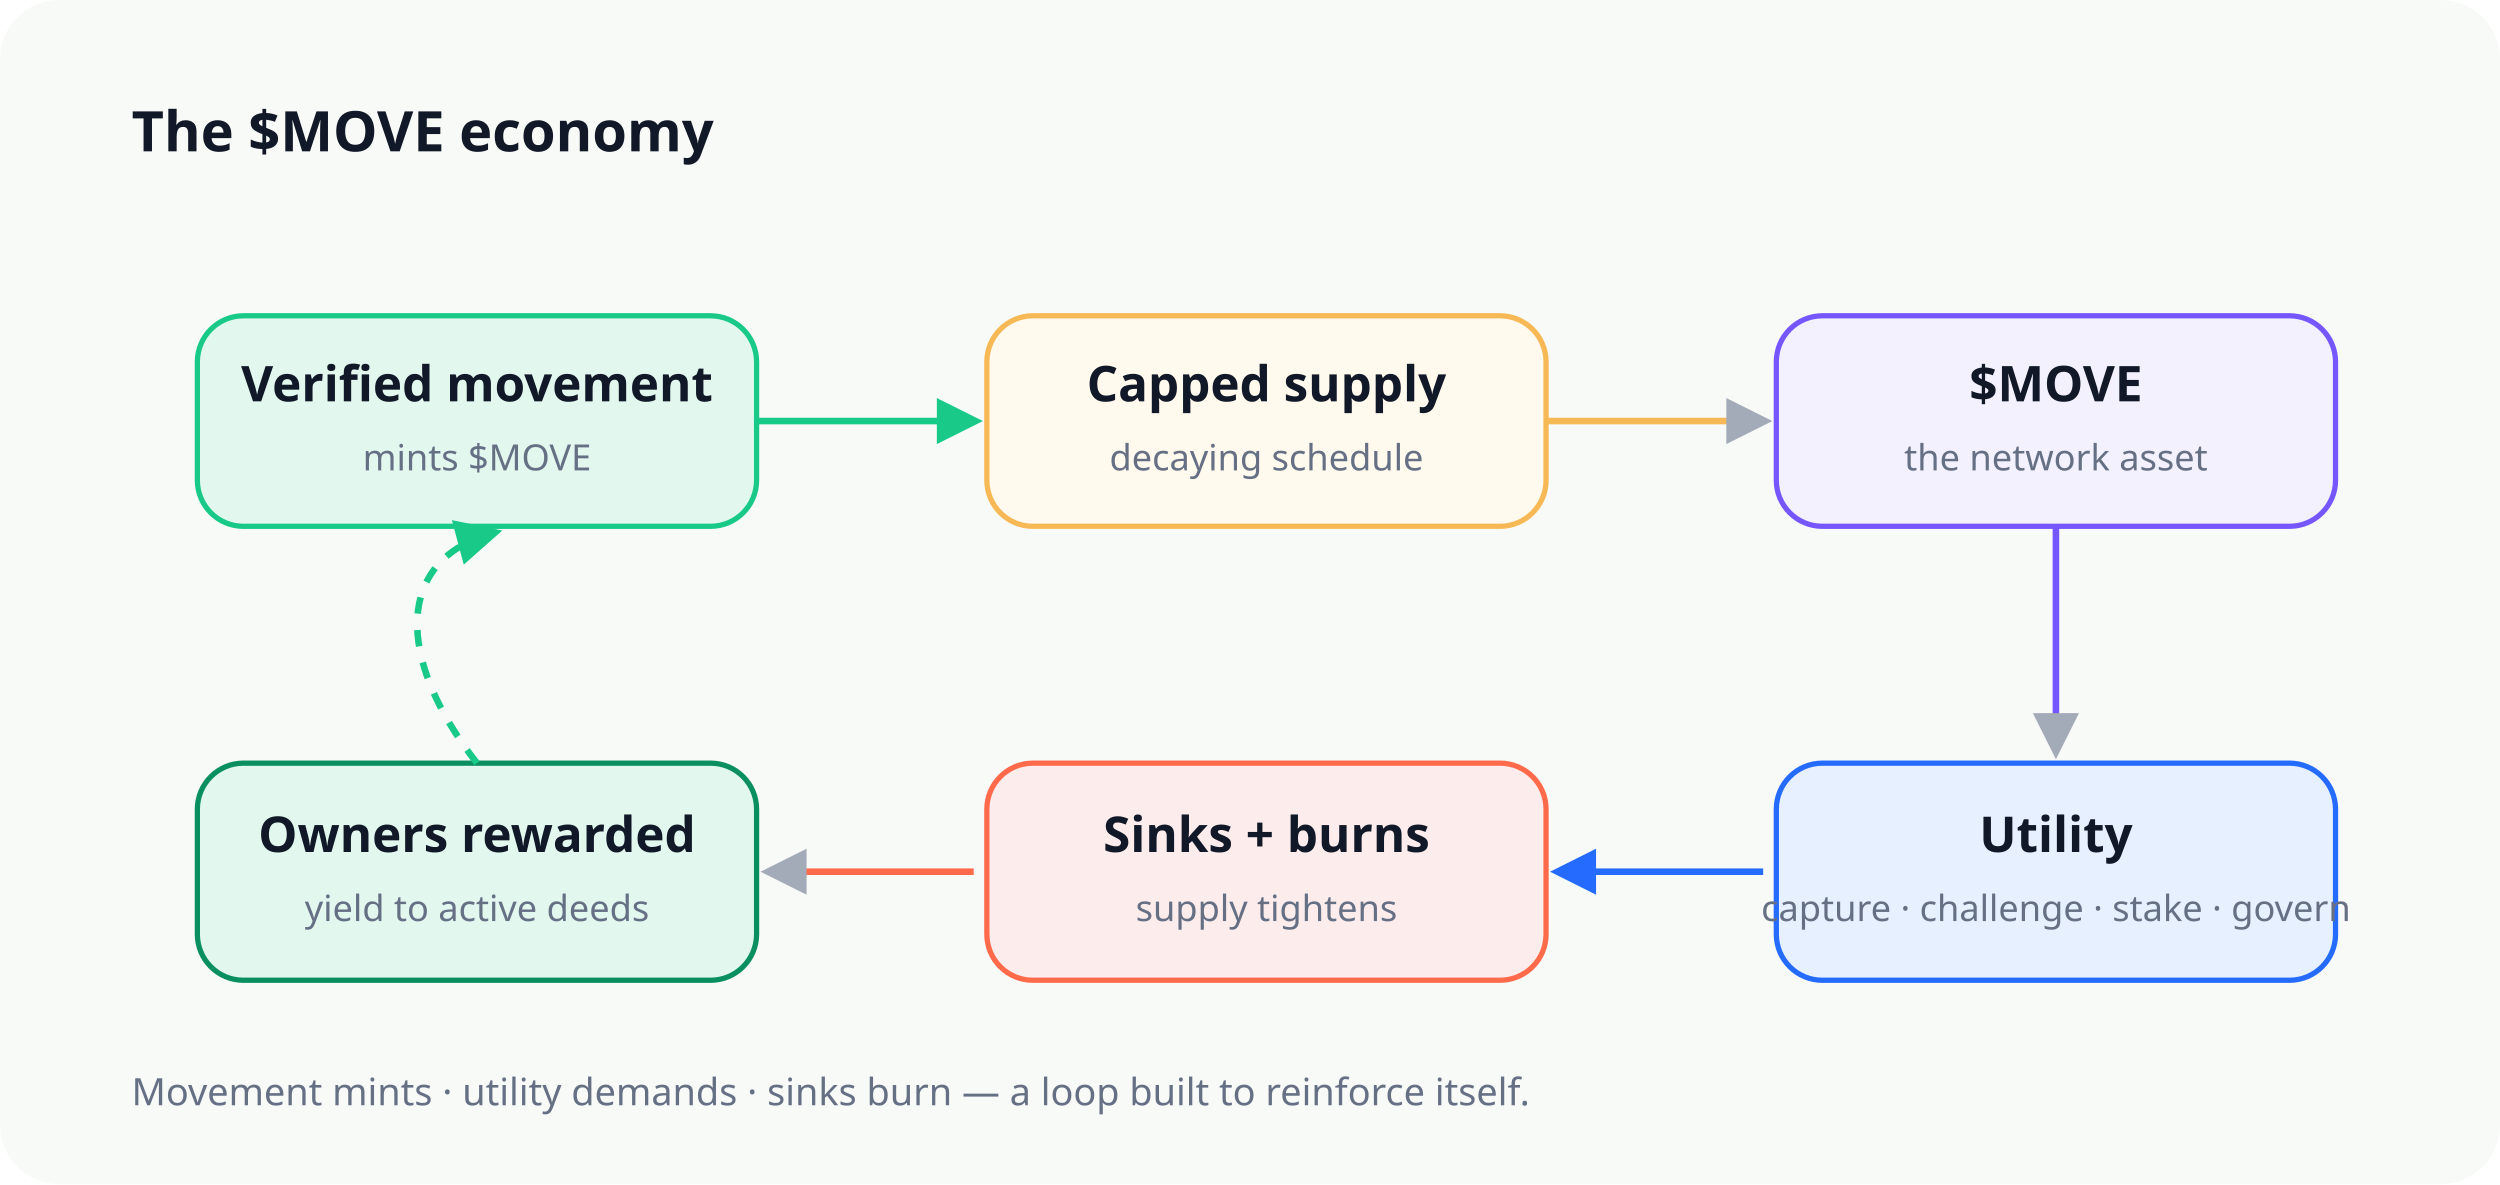
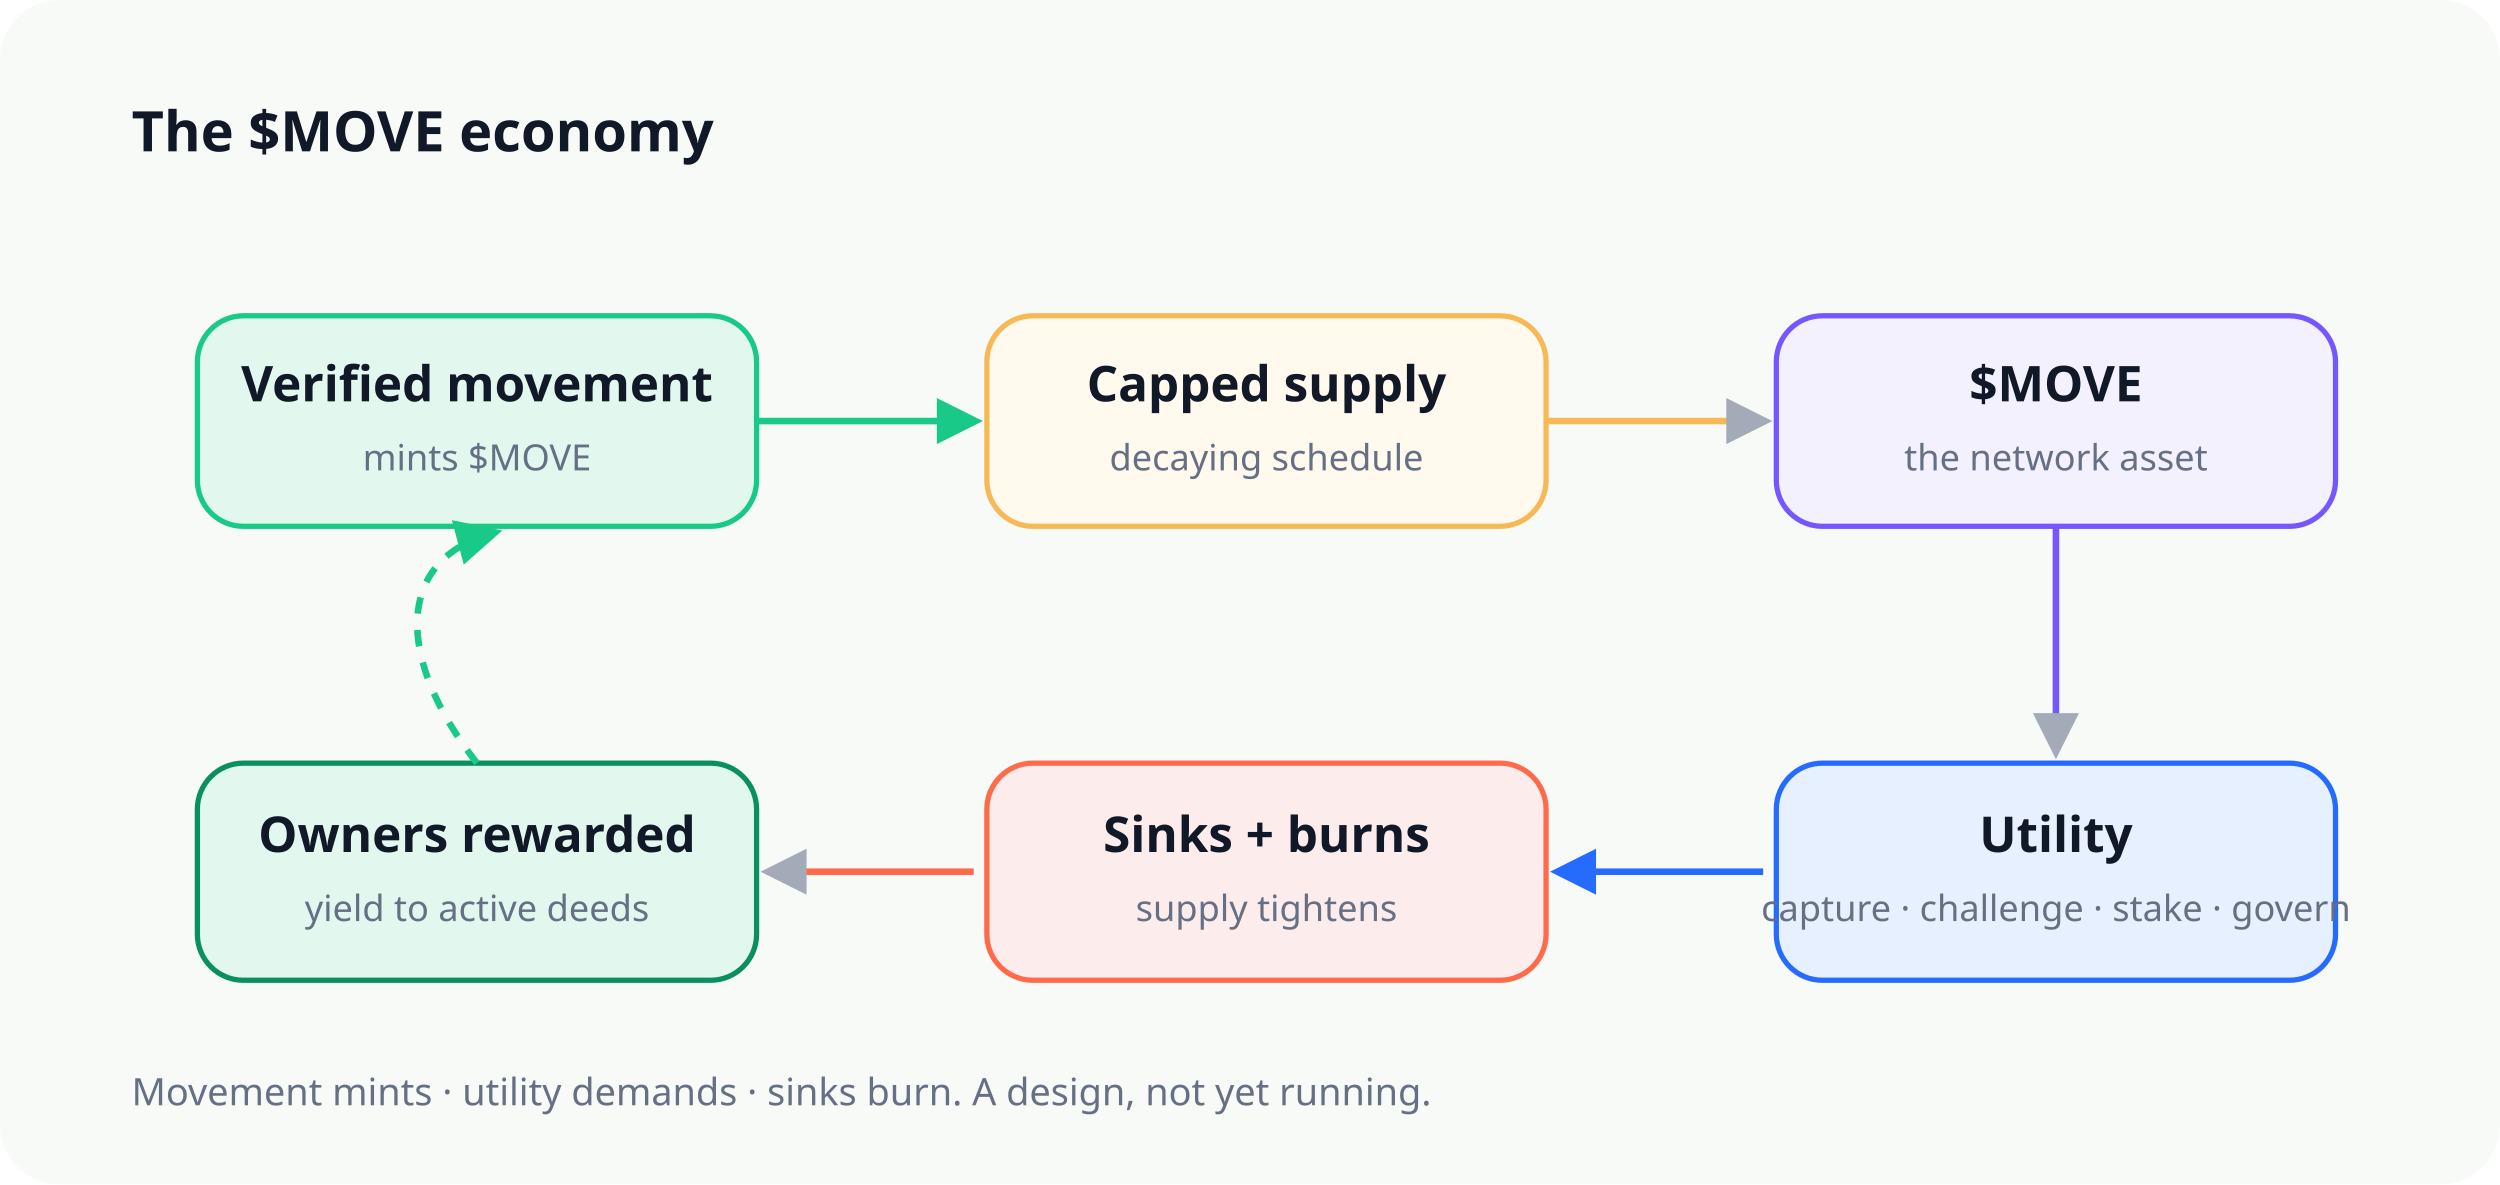
<svg xmlns="http://www.w3.org/2000/svg" viewBox="0 0 760 360" role="img" aria-labelledby="t">
  <defs>
    <marker id="arr" viewBox="0 0 10 10" refX="8" refY="5" markerWidth="7" markerHeight="7" orient="auto-start-reverse">
      <path d="M0,0 L10,5 L0,10 z" fill="#A3AAB8" />
    </marker>
    <marker id="arrB" viewBox="0 0 10 10" refX="8" refY="5" markerWidth="7" markerHeight="7" orient="auto-start-reverse">
      <path d="M0,0 L10,5 L0,10 z" fill="#246BFE" />
    </marker>
    <marker id="arrG" viewBox="0 0 10 10" refX="8" refY="5" markerWidth="7" markerHeight="7" orient="auto-start-reverse">
      <path d="M0,0 L10,5 L0,10 z" fill="#18C987" />
    </marker>
  </defs>
  <rect width="760" height="360" rx="18" fill="#F8FAF7" />
  <text x="40" y="46" font-family="Sora, 'Plus Jakarta Sans', system-ui, sans-serif" font-size="17" font-weight="800" fill="#111827">The $MOVE economy</text>
  <rect x="60" y="96" width="170" height="64" rx="14" fill="#E2F8EF" stroke="#18C987" stroke-width="1.6" />
  <text x="145" y="122" text-anchor="middle" font-family="Sora, 'Plus Jakarta Sans', system-ui, sans-serif" font-size="15" font-weight="700" fill="#111827">Verified movement</text>
  <text x="145" y="143" text-anchor="middle" font-family="Sora, 'Plus Jakarta Sans', system-ui, sans-serif" font-size="11" fill="#667085">mints $MOVE</text>
  <rect x="300" y="96" width="170" height="64" rx="14" fill="#FFF9EE" stroke="#F7B955" stroke-width="1.6" />
  <text x="385" y="122" text-anchor="middle" font-family="Sora, 'Plus Jakarta Sans', system-ui, sans-serif" font-size="15" font-weight="700" fill="#111827">Capped supply</text>
  <text x="385" y="143" text-anchor="middle" font-family="Sora, 'Plus Jakarta Sans', system-ui, sans-serif" font-size="11" fill="#667085">decaying schedule</text>
  <rect x="540" y="96" width="170" height="64" rx="14" fill="#F4F1FF" stroke="#7657FF" stroke-width="1.6" />
  <text x="625" y="122" text-anchor="middle" font-family="Sora, 'Plus Jakarta Sans', system-ui, sans-serif" font-size="15" font-weight="700" fill="#111827">$MOVE</text>
  <text x="625" y="143" text-anchor="middle" font-family="Sora, 'Plus Jakarta Sans', system-ui, sans-serif" font-size="11" fill="#667085">the network asset</text>
  <path d="M 230 128 L 296 128" fill="none" stroke="#18C987" stroke-width="2" marker-end="url(#arrG)" />
  <path d="M 470 128 L 536 128" fill="none" stroke="#F7B955" stroke-width="2" marker-end="url(#arr)" />
  <rect x="540" y="232" width="170" height="66" rx="14" fill="#E7F0FF" stroke="#246BFE" stroke-width="1.6" />
  <text x="625" y="259" text-anchor="middle" font-family="Sora, 'Plus Jakarta Sans', system-ui, sans-serif" font-size="15" font-weight="700" fill="#111827">Utility</text>
  <text x="625" y="280" text-anchor="middle" font-family="Sora, 'Plus Jakarta Sans', system-ui, sans-serif" font-size="11" fill="#667085">capture · challenge · stake · govern</text>
  <path d="M 625 160 L 625 228" fill="none" stroke="#7657FF" stroke-width="2" marker-end="url(#arr)" />
  <rect x="300" y="232" width="170" height="66" rx="14" fill="#FDECEC" stroke="#FF6B4A" stroke-width="1.6" />
  <text x="385" y="259" text-anchor="middle" font-family="Sora, 'Plus Jakarta Sans', system-ui, sans-serif" font-size="15" font-weight="700" fill="#111827">Sinks + burns</text>
  <text x="385" y="280" text-anchor="middle" font-family="Sora, 'Plus Jakarta Sans', system-ui, sans-serif" font-size="11" fill="#667085">supply tightens</text>
  <path d="M 536 265 L 474 265" fill="none" stroke="#246BFE" stroke-width="2" marker-end="url(#arrB)" />
  <rect x="60" y="232" width="170" height="66" rx="14" fill="#E2F8EF" stroke="#0A8F60" stroke-width="1.6" />
  <text x="145" y="259" text-anchor="middle" font-family="Sora, 'Plus Jakarta Sans', system-ui, sans-serif" font-size="15" font-weight="700" fill="#111827">Owners rewarded</text>
  <text x="145" y="280" text-anchor="middle" font-family="Sora, 'Plus Jakarta Sans', system-ui, sans-serif" font-size="11" fill="#667085">yield to active deeds</text>
  <path d="M 296 265 L 234 265" fill="none" stroke="#FF6B4A" stroke-width="2" marker-end="url(#arr)" />
  <path d="M 145 232 C 120 200 120 170 150 162" fill="none" stroke="#18C987" stroke-width="2" stroke-dasharray="5 5" marker-end="url(#arrG)" />
-   <text x="40" y="336" font-family="Sora, 'Plus Jakarta Sans', system-ui, sans-serif" font-size="11.5" fill="#667085">Movement mints · utility demands · sinks burn — a loop built to reinforce itself.</text>
+   <text x="40" y="336" font-family="Sora, 'Plus Jakarta Sans', system-ui, sans-serif" font-size="11.5" fill="#667085">Movement mints · utility demands · sinks burn. A design, not yet running.</text>
</svg>
